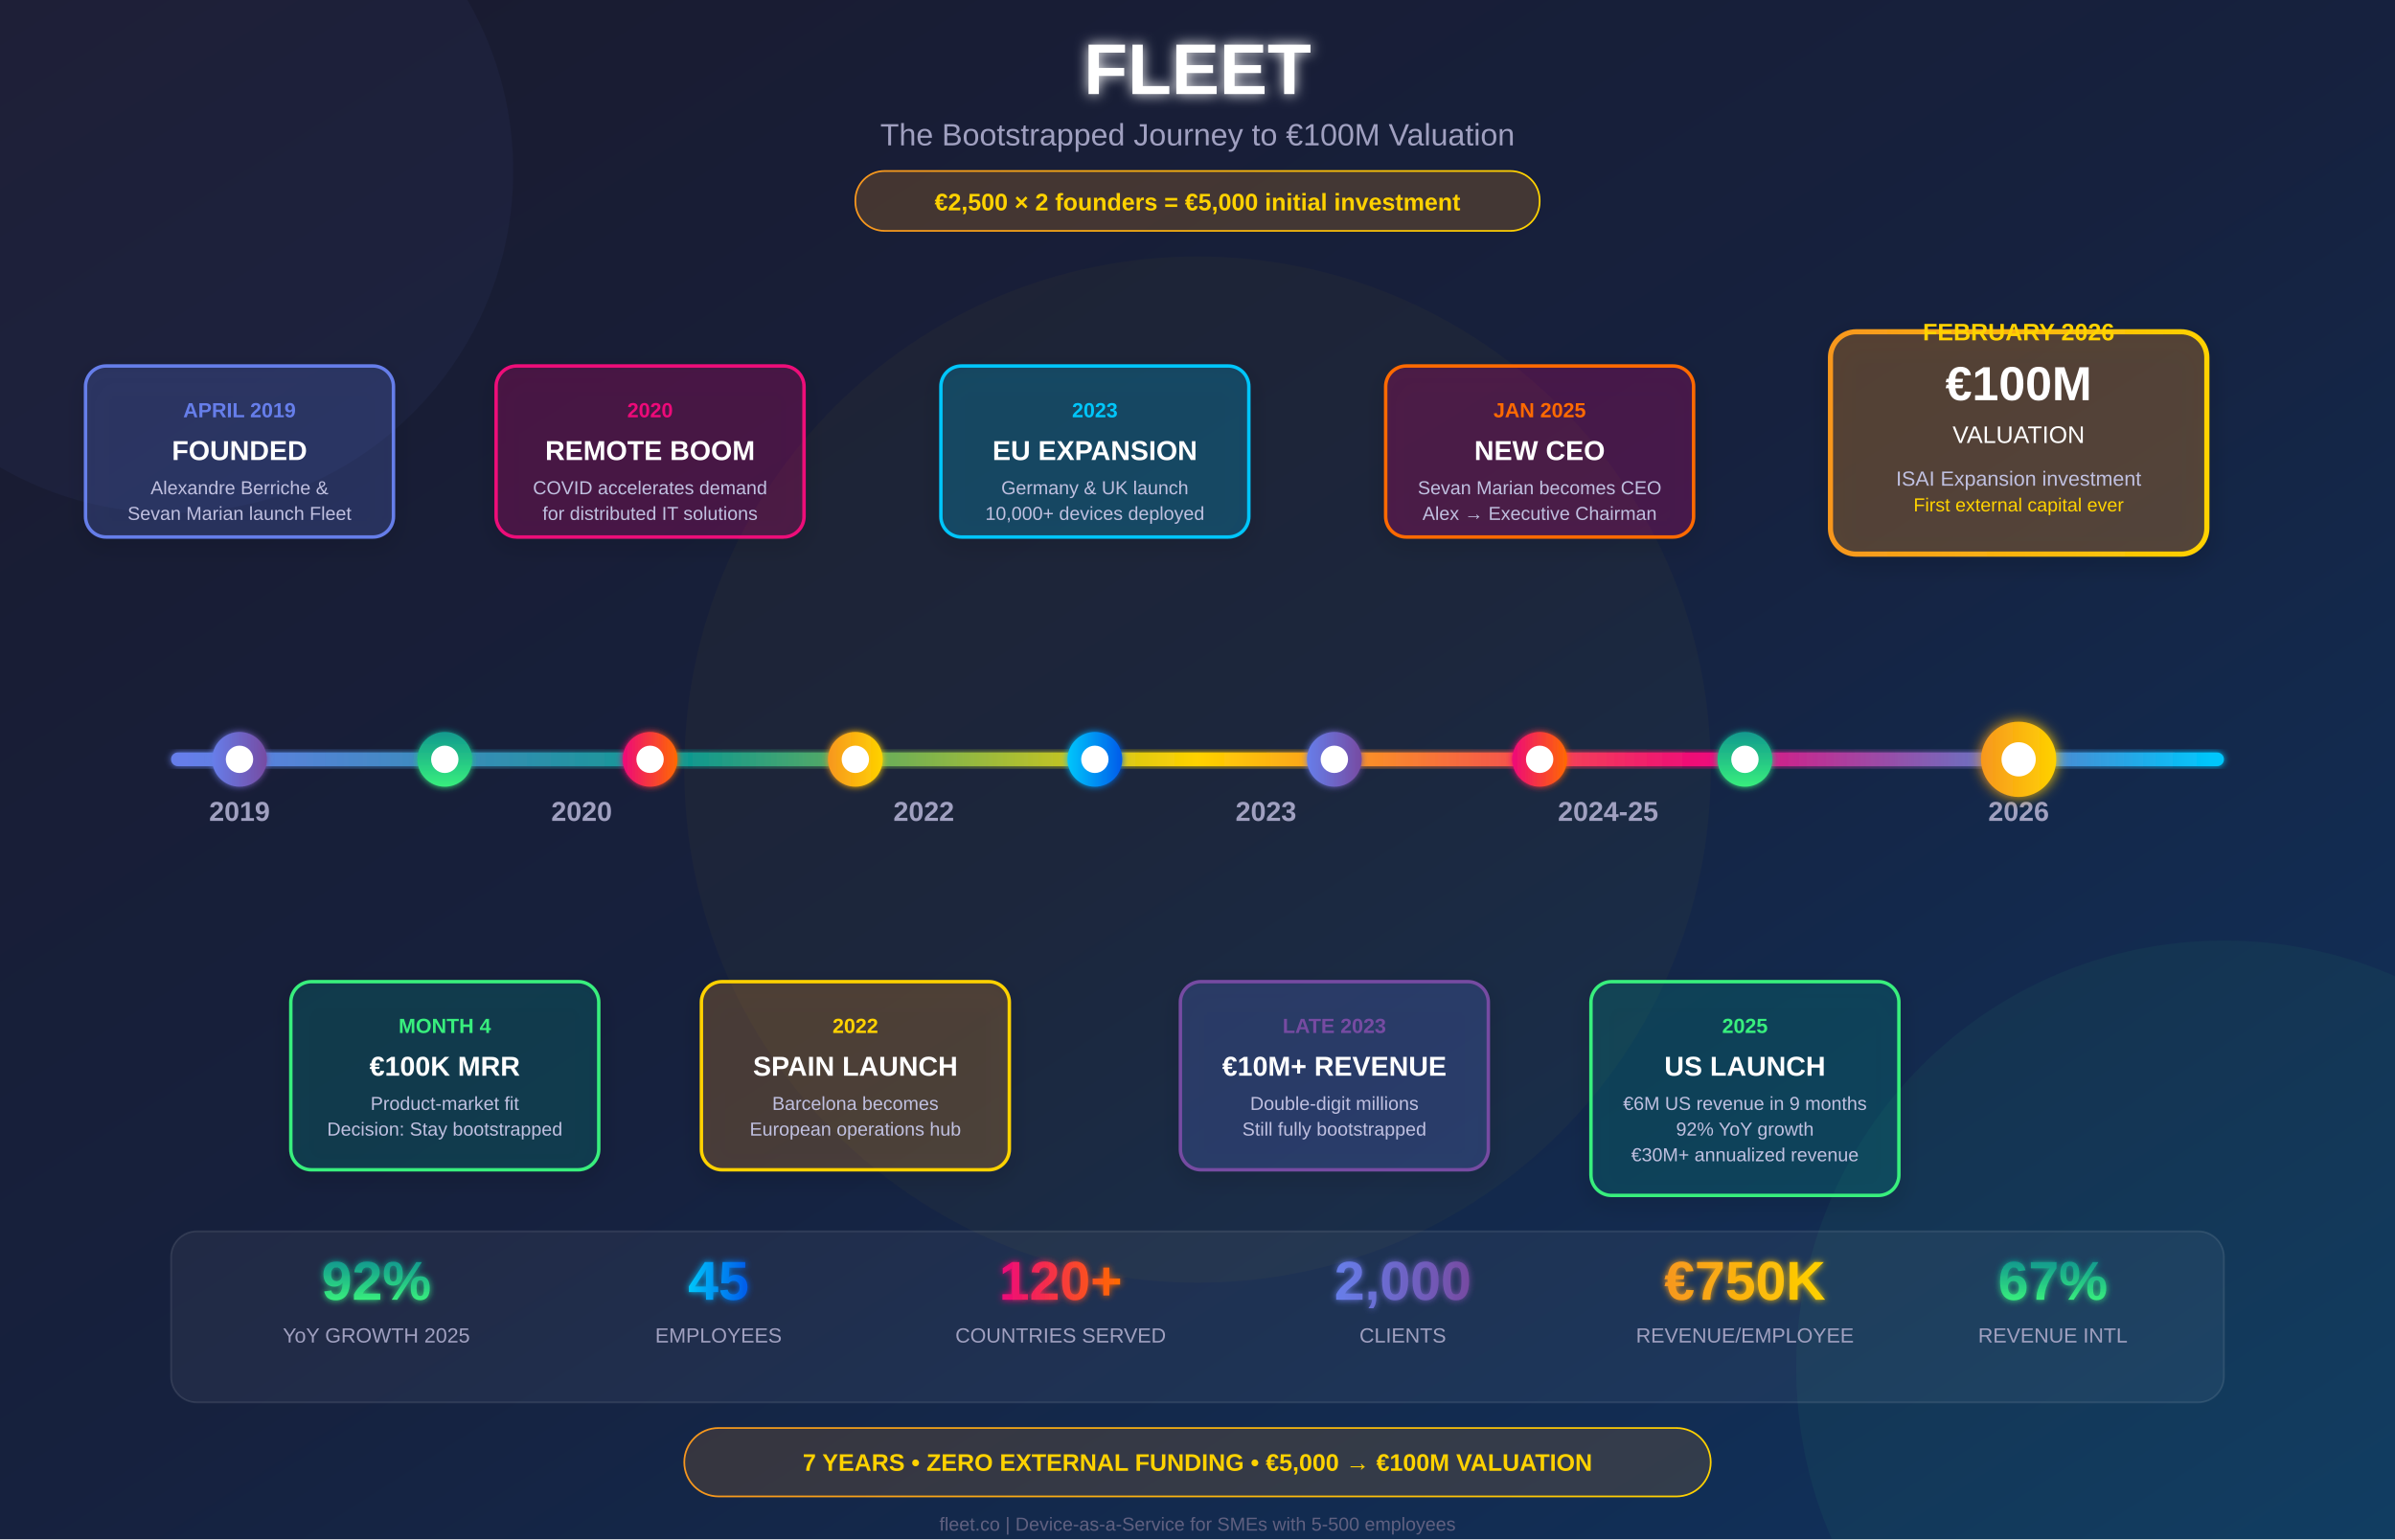
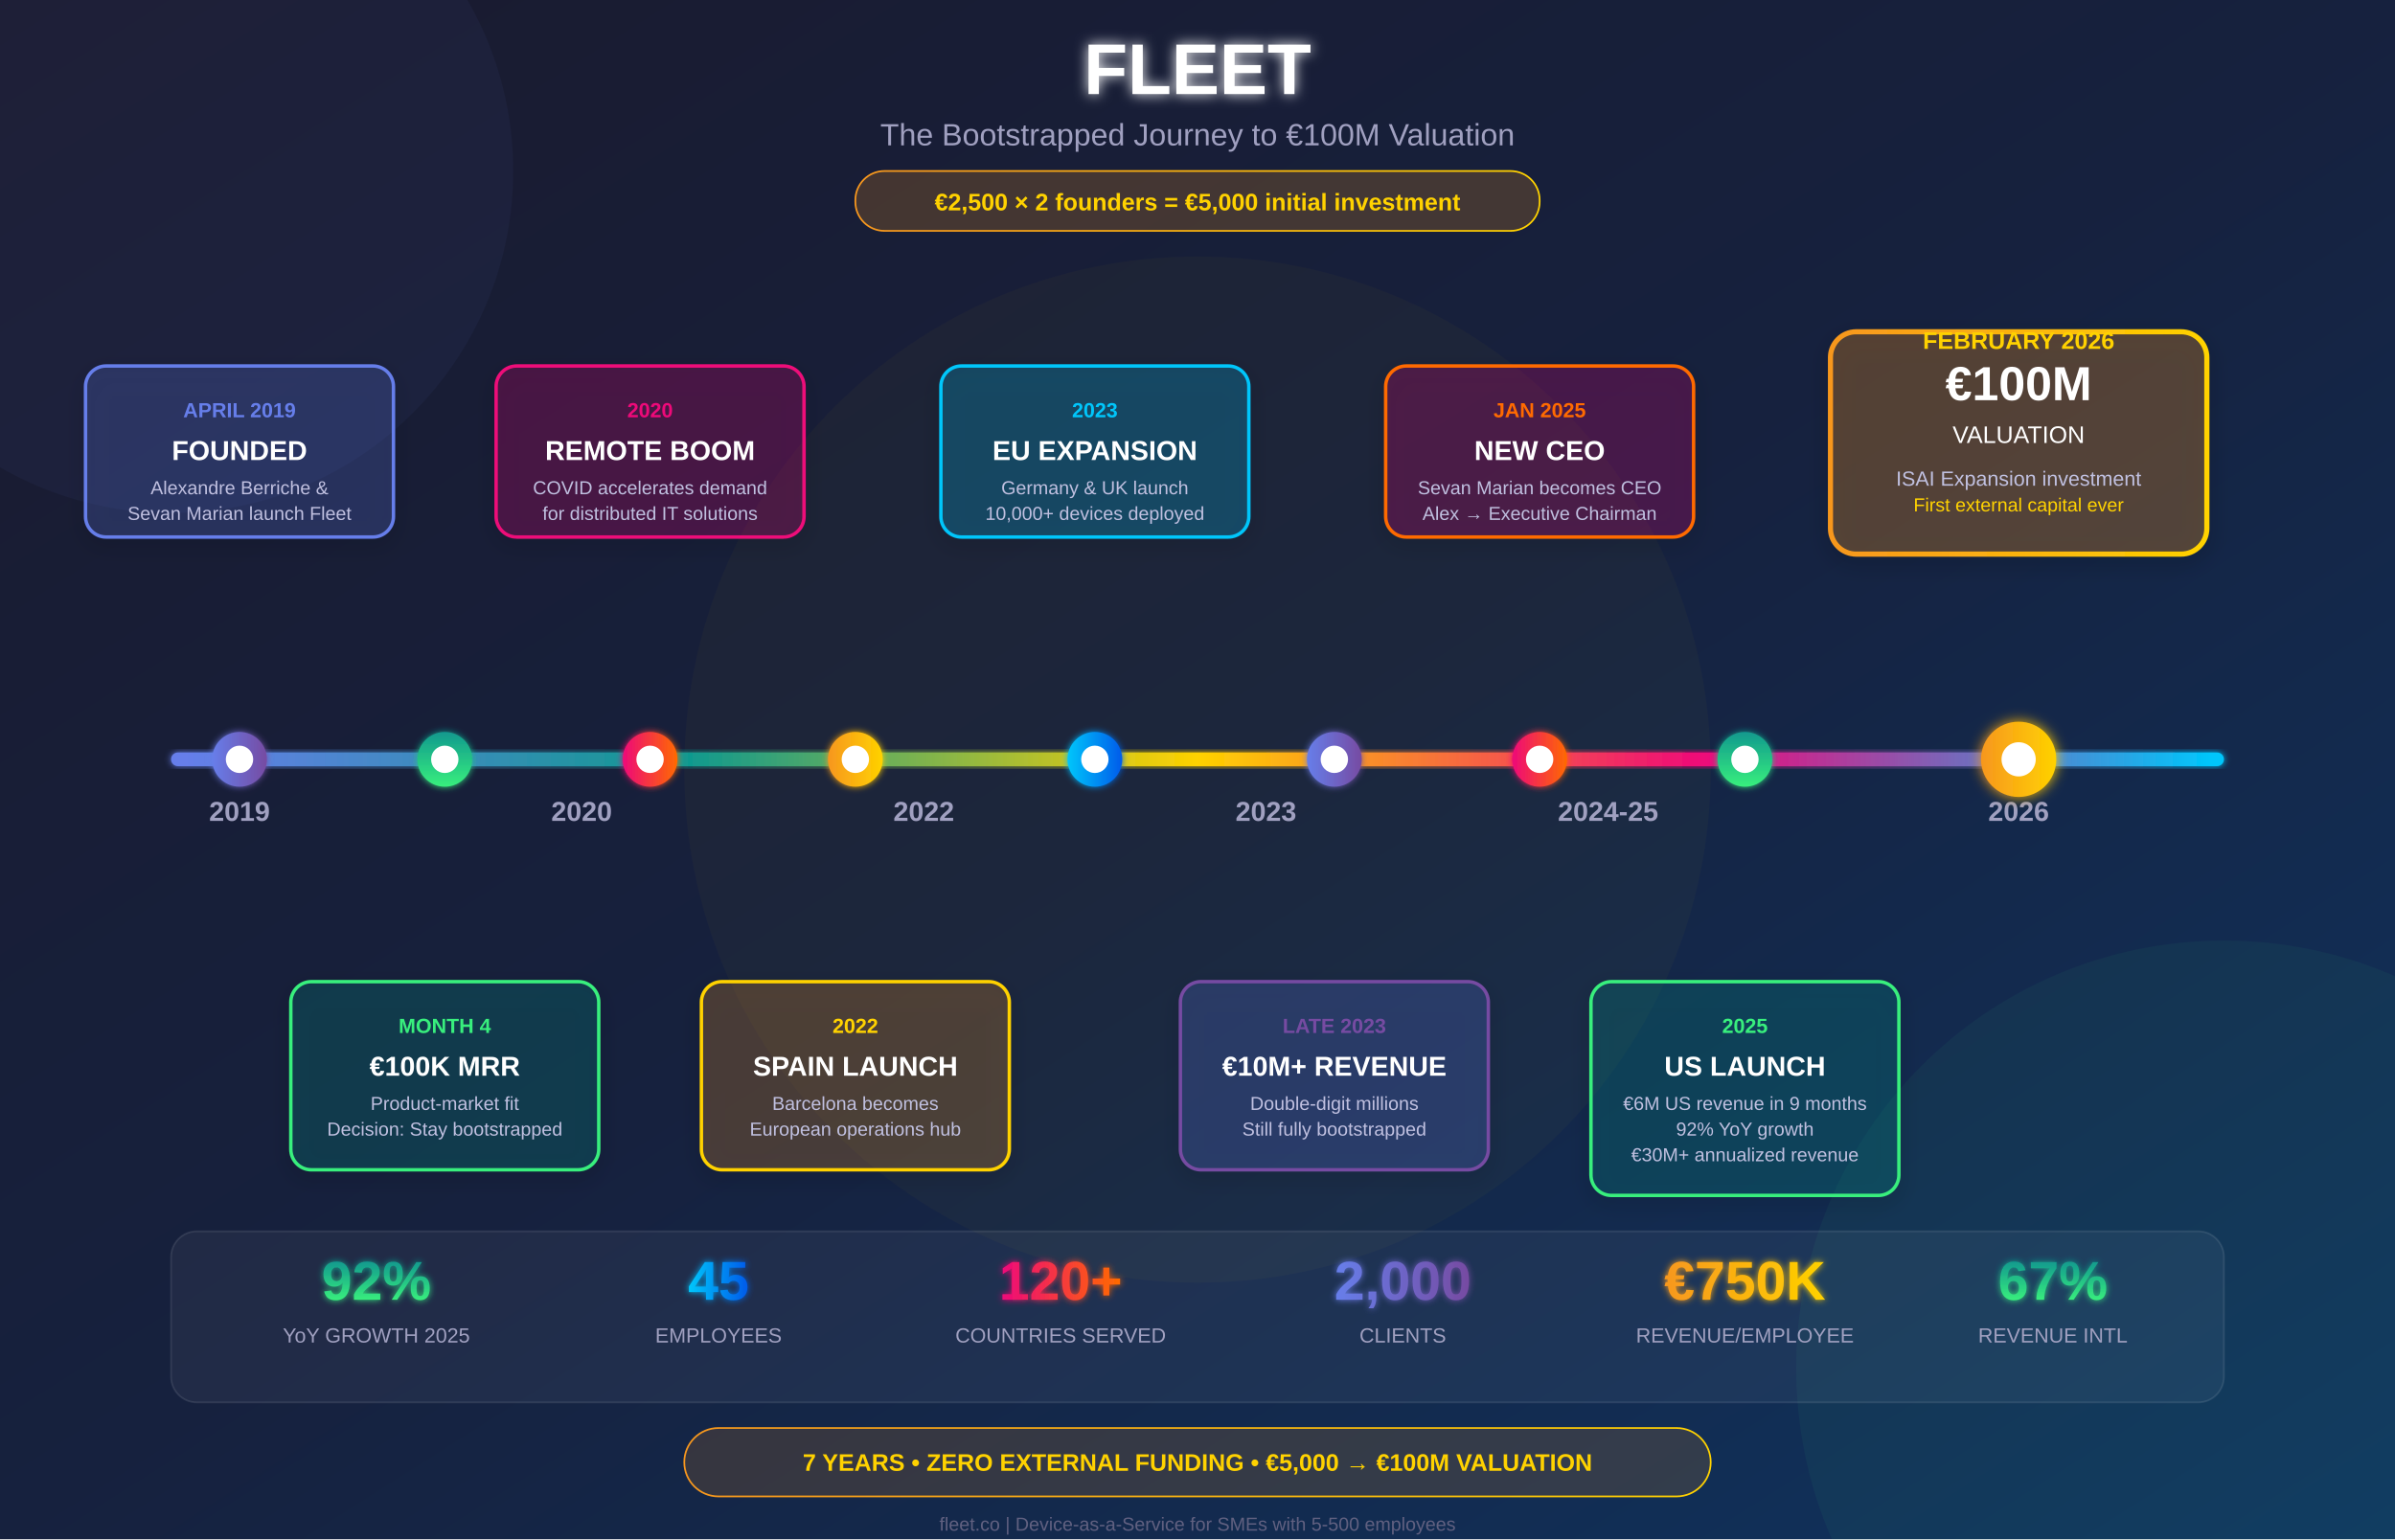
<svg xmlns="http://www.w3.org/2000/svg" viewBox="0 0 1400 900" width="1400" height="900">
  <defs>
    <linearGradient id="bgGradient" x1="0%" y1="0%" x2="100%" y2="100%">
      <stop offset="0%" style="stop-color:#1a1a2e" />
      <stop offset="50%" style="stop-color:#16213e" />
      <stop offset="100%" style="stop-color:#0f3460" />
    </linearGradient>
    <linearGradient id="goldGradient" x1="0%" y1="0%" x2="100%" y2="0%">
      <stop offset="0%" style="stop-color:#f7971e" />
      <stop offset="100%" style="stop-color:#ffd200" />
    </linearGradient>
    <linearGradient id="greenGradient" x1="0%" y1="0%" x2="0%" y2="100%">
      <stop offset="0%" style="stop-color:#11998e" />
      <stop offset="100%" style="stop-color:#38ef7d" />
    </linearGradient>
    <linearGradient id="blueGradient" x1="0%" y1="0%" x2="100%" y2="0%">
      <stop offset="0%" style="stop-color:#667eea" />
      <stop offset="100%" style="stop-color:#764ba2" />
    </linearGradient>
    <linearGradient id="pinkGradient" x1="0%" y1="0%" x2="100%" y2="0%">
      <stop offset="0%" style="stop-color:#ee0979" />
      <stop offset="100%" style="stop-color:#ff6a00" />
    </linearGradient>
    <linearGradient id="cyanGradient" x1="0%" y1="0%" x2="100%" y2="0%">
      <stop offset="0%" style="stop-color:#00c6fb" />
      <stop offset="100%" style="stop-color:#005bea" />
    </linearGradient>
    <linearGradient id="timelineGradient" x1="0%" y1="0%" x2="100%" y2="0%">
      <stop offset="0%" style="stop-color:#667eea" />
      <stop offset="25%" style="stop-color:#11998e" />
      <stop offset="50%" style="stop-color:#ffd200" />
      <stop offset="75%" style="stop-color:#ee0979" />
      <stop offset="100%" style="stop-color:#00c6fb" />
    </linearGradient>
    <filter id="glow" x="-50%" y="-50%" width="200%" height="200%">
      <feGaussianBlur stdDeviation="4" result="coloredBlur" />
      <feMerge>
        <feMergeNode in="coloredBlur" />
        <feMergeNode in="SourceGraphic" />
      </feMerge>
    </filter>
    <filter id="softGlow" x="-20%" y="-20%" width="140%" height="140%">
      <feGaussianBlur stdDeviation="2" result="coloredBlur" />
      <feMerge>
        <feMergeNode in="coloredBlur" />
        <feMergeNode in="SourceGraphic" />
      </feMerge>
    </filter>
    <filter id="shadow" x="-20%" y="-20%" width="140%" height="140%">
      <feDropShadow dx="0" dy="4" stdDeviation="6" flood-opacity="0.3" />
    </filter>
  </defs>
  <rect width="1400" height="900" fill="url(#bgGradient)" />
  <circle cx="100" cy="100" r="200" fill="#667eea" opacity="0.05" />
  <circle cx="1300" cy="800" r="250" fill="#38ef7d" opacity="0.05" />
  <circle cx="700" cy="450" r="300" fill="#ffd200" opacity="0.03" />
  <text x="700" y="55" font-family="Arial, sans-serif" font-size="42" font-weight="bold" fill="white" text-anchor="middle" filter="url(#glow)">FLEET</text>
  <text x="700" y="85" font-family="Arial, sans-serif" font-size="18" fill="#a0a0c0" text-anchor="middle">The Bootstrapped Journey to €100M Valuation</text>
  <rect x="500" y="100" width="400" height="35" rx="17" fill="rgba(247,151,30,0.2)" stroke="url(#goldGradient)" stroke-width="1" />
  <text x="700" y="123" font-family="Arial, sans-serif" font-size="14" fill="#ffd200" text-anchor="middle" font-weight="bold">€2,500 × 2 founders = €5,000 initial investment</text>
  <rect x="100" y="440" width="1200" height="8" rx="4" fill="url(#timelineGradient)" filter="url(#softGlow)" />
  <g font-family="Arial, sans-serif" font-size="16" font-weight="bold" fill="#a0a0c0">
    <text x="140" y="480" text-anchor="middle">2019</text>
    <text x="340" y="480" text-anchor="middle">2020</text>
    <text x="540" y="480" text-anchor="middle">2022</text>
    <text x="740" y="480" text-anchor="middle">2023</text>
    <text x="940" y="480" text-anchor="middle">2024-25</text>
    <text x="1180" y="480" text-anchor="middle">2026</text>
  </g>
  <g transform="translate(140, 444)">
    <line x1="0" y1="0" x2="0" y2="-120" stroke="url(#blueGradient)" stroke-width="3" stroke-dasharray="5,3" />
    <circle cx="0" cy="0" r="16" fill="url(#blueGradient)" filter="url(#softGlow)" />
    <circle cx="0" cy="0" r="8" fill="white" />
    <rect x="-90" y="-230" width="180" height="100" rx="12" fill="rgba(102,126,234,0.2)" stroke="#667eea" stroke-width="2" filter="url(#shadow)" />
    <text x="0" y="-200" font-family="Arial, sans-serif" font-size="12" fill="#667eea" text-anchor="middle" font-weight="bold">APRIL 2019</text>
    <text x="0" y="-175" font-family="Arial, sans-serif" font-size="16" fill="white" text-anchor="middle" font-weight="bold">FOUNDED</text>
    <text x="0" y="-155" font-family="Arial, sans-serif" font-size="11" fill="#c0c0e0" text-anchor="middle">Alexandre Berriche &amp;</text>
    <text x="0" y="-140" font-family="Arial, sans-serif" font-size="11" fill="#c0c0e0" text-anchor="middle">Sevan Marian launch Fleet</text>
  </g>
  <g transform="translate(260, 444)">
    <line x1="0" y1="0" x2="0" y2="120" stroke="url(#greenGradient)" stroke-width="3" stroke-dasharray="5,3" />
    <circle cx="0" cy="0" r="16" fill="url(#greenGradient)" filter="url(#softGlow)" />
    <circle cx="0" cy="0" r="8" fill="white" />
    <rect x="-90" y="130" width="180" height="110" rx="12" fill="rgba(17,153,142,0.2)" stroke="#38ef7d" stroke-width="2" filter="url(#shadow)" />
    <text x="0" y="160" font-family="Arial, sans-serif" font-size="12" fill="#38ef7d" text-anchor="middle" font-weight="bold">MONTH 4</text>
    <text x="0" y="185" font-family="Arial, sans-serif" font-size="16" fill="white" text-anchor="middle" font-weight="bold">€100K MRR</text>
    <text x="0" y="205" font-family="Arial, sans-serif" font-size="11" fill="#c0c0e0" text-anchor="middle">Product-market fit</text>
    <text x="0" y="220" font-family="Arial, sans-serif" font-size="11" fill="#c0c0e0" text-anchor="middle">Decision: Stay bootstrapped</text>
  </g>
  <g transform="translate(380, 444)">
    <line x1="0" y1="0" x2="0" y2="-120" stroke="url(#pinkGradient)" stroke-width="3" stroke-dasharray="5,3" />
    <circle cx="0" cy="0" r="16" fill="url(#pinkGradient)" filter="url(#softGlow)" />
    <circle cx="0" cy="0" r="8" fill="white" />
    <rect x="-90" y="-230" width="180" height="100" rx="12" fill="rgba(238,9,121,0.2)" stroke="#ee0979" stroke-width="2" filter="url(#shadow)" />
    <text x="0" y="-200" font-family="Arial, sans-serif" font-size="12" fill="#ee0979" text-anchor="middle" font-weight="bold">2020</text>
    <text x="0" y="-175" font-family="Arial, sans-serif" font-size="16" fill="white" text-anchor="middle" font-weight="bold">REMOTE BOOM</text>
    <text x="0" y="-155" font-family="Arial, sans-serif" font-size="11" fill="#c0c0e0" text-anchor="middle">COVID accelerates demand</text>
    <text x="0" y="-140" font-family="Arial, sans-serif" font-size="11" fill="#c0c0e0" text-anchor="middle">for distributed IT solutions</text>
  </g>
  <g transform="translate(500, 444)">
    <line x1="0" y1="0" x2="0" y2="120" stroke="url(#goldGradient)" stroke-width="3" stroke-dasharray="5,3" />
    <circle cx="0" cy="0" r="16" fill="url(#goldGradient)" filter="url(#softGlow)" />
    <circle cx="0" cy="0" r="8" fill="white" />
    <rect x="-90" y="130" width="180" height="110" rx="12" fill="rgba(247,151,30,0.2)" stroke="#ffd200" stroke-width="2" filter="url(#shadow)" />
    <text x="0" y="160" font-family="Arial, sans-serif" font-size="12" fill="#ffd200" text-anchor="middle" font-weight="bold">2022</text>
    <text x="0" y="185" font-family="Arial, sans-serif" font-size="16" fill="white" text-anchor="middle" font-weight="bold">SPAIN LAUNCH</text>
    <text x="0" y="205" font-family="Arial, sans-serif" font-size="11" fill="#c0c0e0" text-anchor="middle">Barcelona becomes</text>
    <text x="0" y="220" font-family="Arial, sans-serif" font-size="11" fill="#c0c0e0" text-anchor="middle">European operations hub</text>
  </g>
  <g transform="translate(640, 444)">
    <line x1="0" y1="0" x2="0" y2="-120" stroke="url(#cyanGradient)" stroke-width="3" stroke-dasharray="5,3" />
    <circle cx="0" cy="0" r="16" fill="url(#cyanGradient)" filter="url(#softGlow)" />
    <circle cx="0" cy="0" r="8" fill="white" />
    <rect x="-90" y="-230" width="180" height="100" rx="12" fill="rgba(0,198,251,0.2)" stroke="#00c6fb" stroke-width="2" filter="url(#shadow)" />
    <text x="0" y="-200" font-family="Arial, sans-serif" font-size="12" fill="#00c6fb" text-anchor="middle" font-weight="bold">2023</text>
    <text x="0" y="-175" font-family="Arial, sans-serif" font-size="16" fill="white" text-anchor="middle" font-weight="bold">EU EXPANSION</text>
    <text x="0" y="-155" font-family="Arial, sans-serif" font-size="11" fill="#c0c0e0" text-anchor="middle">Germany &amp; UK launch</text>
    <text x="0" y="-140" font-family="Arial, sans-serif" font-size="11" fill="#c0c0e0" text-anchor="middle">10,000+ devices deployed</text>
  </g>
  <g transform="translate(780, 444)">
    <line x1="0" y1="0" x2="0" y2="120" stroke="url(#blueGradient)" stroke-width="3" stroke-dasharray="5,3" />
    <circle cx="0" cy="0" r="16" fill="url(#blueGradient)" filter="url(#softGlow)" />
    <circle cx="0" cy="0" r="8" fill="white" />
    <rect x="-90" y="130" width="180" height="110" rx="12" fill="rgba(102,126,234,0.2)" stroke="#764ba2" stroke-width="2" filter="url(#shadow)" />
    <text x="0" y="160" font-family="Arial, sans-serif" font-size="12" fill="#764ba2" text-anchor="middle" font-weight="bold">LATE 2023</text>
    <text x="0" y="185" font-family="Arial, sans-serif" font-size="16" fill="white" text-anchor="middle" font-weight="bold">€10M+ REVENUE</text>
    <text x="0" y="205" font-family="Arial, sans-serif" font-size="11" fill="#c0c0e0" text-anchor="middle">Double-digit millions</text>
    <text x="0" y="220" font-family="Arial, sans-serif" font-size="11" fill="#c0c0e0" text-anchor="middle">Still fully bootstrapped</text>
  </g>
  <g transform="translate(900, 444)">
    <line x1="0" y1="0" x2="0" y2="-120" stroke="url(#pinkGradient)" stroke-width="3" stroke-dasharray="5,3" />
    <circle cx="0" cy="0" r="16" fill="url(#pinkGradient)" filter="url(#softGlow)" />
    <circle cx="0" cy="0" r="8" fill="white" />
    <rect x="-90" y="-230" width="180" height="100" rx="12" fill="rgba(238,9,121,0.2)" stroke="#ff6a00" stroke-width="2" filter="url(#shadow)" />
    <text x="0" y="-200" font-family="Arial, sans-serif" font-size="12" fill="#ff6a00" text-anchor="middle" font-weight="bold">JAN 2025</text>
    <text x="0" y="-175" font-family="Arial, sans-serif" font-size="16" fill="white" text-anchor="middle" font-weight="bold">NEW CEO</text>
    <text x="0" y="-155" font-family="Arial, sans-serif" font-size="11" fill="#c0c0e0" text-anchor="middle">Sevan Marian becomes CEO</text>
    <text x="0" y="-140" font-family="Arial, sans-serif" font-size="11" fill="#c0c0e0" text-anchor="middle">Alex → Executive Chairman</text>
  </g>
  <g transform="translate(1020, 444)">
    <line x1="0" y1="0" x2="0" y2="120" stroke="url(#greenGradient)" stroke-width="3" stroke-dasharray="5,3" />
    <circle cx="0" cy="0" r="16" fill="url(#greenGradient)" filter="url(#softGlow)" />
    <circle cx="0" cy="0" r="8" fill="white" />
    <rect x="-90" y="130" width="180" height="125" rx="12" fill="rgba(17,153,142,0.2)" stroke="#38ef7d" stroke-width="2" filter="url(#shadow)" />
    <text x="0" y="160" font-family="Arial, sans-serif" font-size="12" fill="#38ef7d" text-anchor="middle" font-weight="bold">2025</text>
    <text x="0" y="185" font-family="Arial, sans-serif" font-size="16" fill="white" text-anchor="middle" font-weight="bold">US LAUNCH</text>
    <text x="0" y="205" font-family="Arial, sans-serif" font-size="11" fill="#c0c0e0" text-anchor="middle">€6M US revenue in 9 months</text>
    <text x="0" y="220" font-family="Arial, sans-serif" font-size="11" fill="#c0c0e0" text-anchor="middle">92% YoY growth</text>
    <text x="0" y="235" font-family="Arial, sans-serif" font-size="11" fill="#c0c0e0" text-anchor="middle">€30M+ annualized revenue</text>
  </g>
  <g transform="translate(1180, 444)">
    <line x1="0" y1="0" x2="0" y2="-140" stroke="url(#goldGradient)" stroke-width="4" stroke-dasharray="5,3" />
    <circle cx="0" cy="0" r="22" fill="url(#goldGradient)" filter="url(#glow)" />
    <circle cx="0" cy="0" r="10" fill="white" />
    <rect x="-110" y="-250" width="220" height="130" rx="15" fill="rgba(247,151,30,0.25)" stroke="url(#goldGradient)" stroke-width="3" filter="url(#shadow)" />
-     <text x="0" y="-245" font-family="Arial, sans-serif" font-size="14" fill="#ffd200" text-anchor="middle" font-weight="bold">FEBRUARY 2026</text>
+     <text x="0" y="-240" font-family="Arial, sans-serif" font-size="14" fill="#ffd200" text-anchor="middle" font-weight="bold">FEBRUARY 2026</text>
    <text x="0" y="-210" font-family="Arial, sans-serif" font-size="28" fill="white" text-anchor="middle" font-weight="bold">€100M</text>
    <text x="0" y="-185" font-family="Arial, sans-serif" font-size="14" fill="white" text-anchor="middle">VALUATION</text>
    <text x="0" y="-160" font-family="Arial, sans-serif" font-size="12" fill="#c0c0e0" text-anchor="middle">ISAI Expansion investment</text>
    <text x="0" y="-145" font-family="Arial, sans-serif" font-size="11" fill="#ffd200" text-anchor="middle">First external capital ever</text>
  </g>
  <rect x="100" y="720" width="1200" height="100" rx="15" fill="rgba(255,255,255,0.05)" stroke="rgba(255,255,255,0.1)" stroke-width="1" />
  <g font-family="Arial, sans-serif">
    <text x="220" y="760" font-size="32" font-weight="bold" fill="url(#greenGradient)" text-anchor="middle" filter="url(#softGlow)">92%</text>
    <text x="220" y="785" font-size="12" fill="#a0a0c0" text-anchor="middle">YoY GROWTH 2025</text>
    <text x="420" y="760" font-size="32" font-weight="bold" fill="url(#cyanGradient)" text-anchor="middle" filter="url(#softGlow)">45</text>
    <text x="420" y="785" font-size="12" fill="#a0a0c0" text-anchor="middle">EMPLOYEES</text>
    <text x="620" y="760" font-size="32" font-weight="bold" fill="url(#pinkGradient)" text-anchor="middle" filter="url(#softGlow)">120+</text>
    <text x="620" y="785" font-size="12" fill="#a0a0c0" text-anchor="middle">COUNTRIES SERVED</text>
    <text x="820" y="760" font-size="32" font-weight="bold" fill="url(#blueGradient)" text-anchor="middle" filter="url(#softGlow)">2,000</text>
    <text x="820" y="785" font-size="12" fill="#a0a0c0" text-anchor="middle">CLIENTS</text>
    <text x="1020" y="760" font-size="32" font-weight="bold" fill="url(#goldGradient)" text-anchor="middle" filter="url(#softGlow)">€750K</text>
    <text x="1020" y="785" font-size="12" fill="#a0a0c0" text-anchor="middle">REVENUE/EMPLOYEE</text>
    <text x="1200" y="760" font-size="32" font-weight="bold" fill="url(#greenGradient)" text-anchor="middle" filter="url(#softGlow)">67%</text>
    <text x="1200" y="785" font-size="12" fill="#a0a0c0" text-anchor="middle">REVENUE INTL</text>
  </g>
  <rect x="400" y="835" width="600" height="40" rx="20" fill="rgba(247,151,30,0.15)" stroke="url(#goldGradient)" stroke-width="1" />
  <text x="700" y="860" font-family="Arial, sans-serif" font-size="14" fill="#ffd200" text-anchor="middle" font-weight="bold">7 YEARS • ZERO EXTERNAL FUNDING • €5,000 → €100M VALUATION</text>
  <text x="700" y="895" font-family="Arial, sans-serif" font-size="11" fill="#606080" text-anchor="middle">fleet.co | Device-as-a-Service for SMEs with 5-500 employees</text>
</svg>
